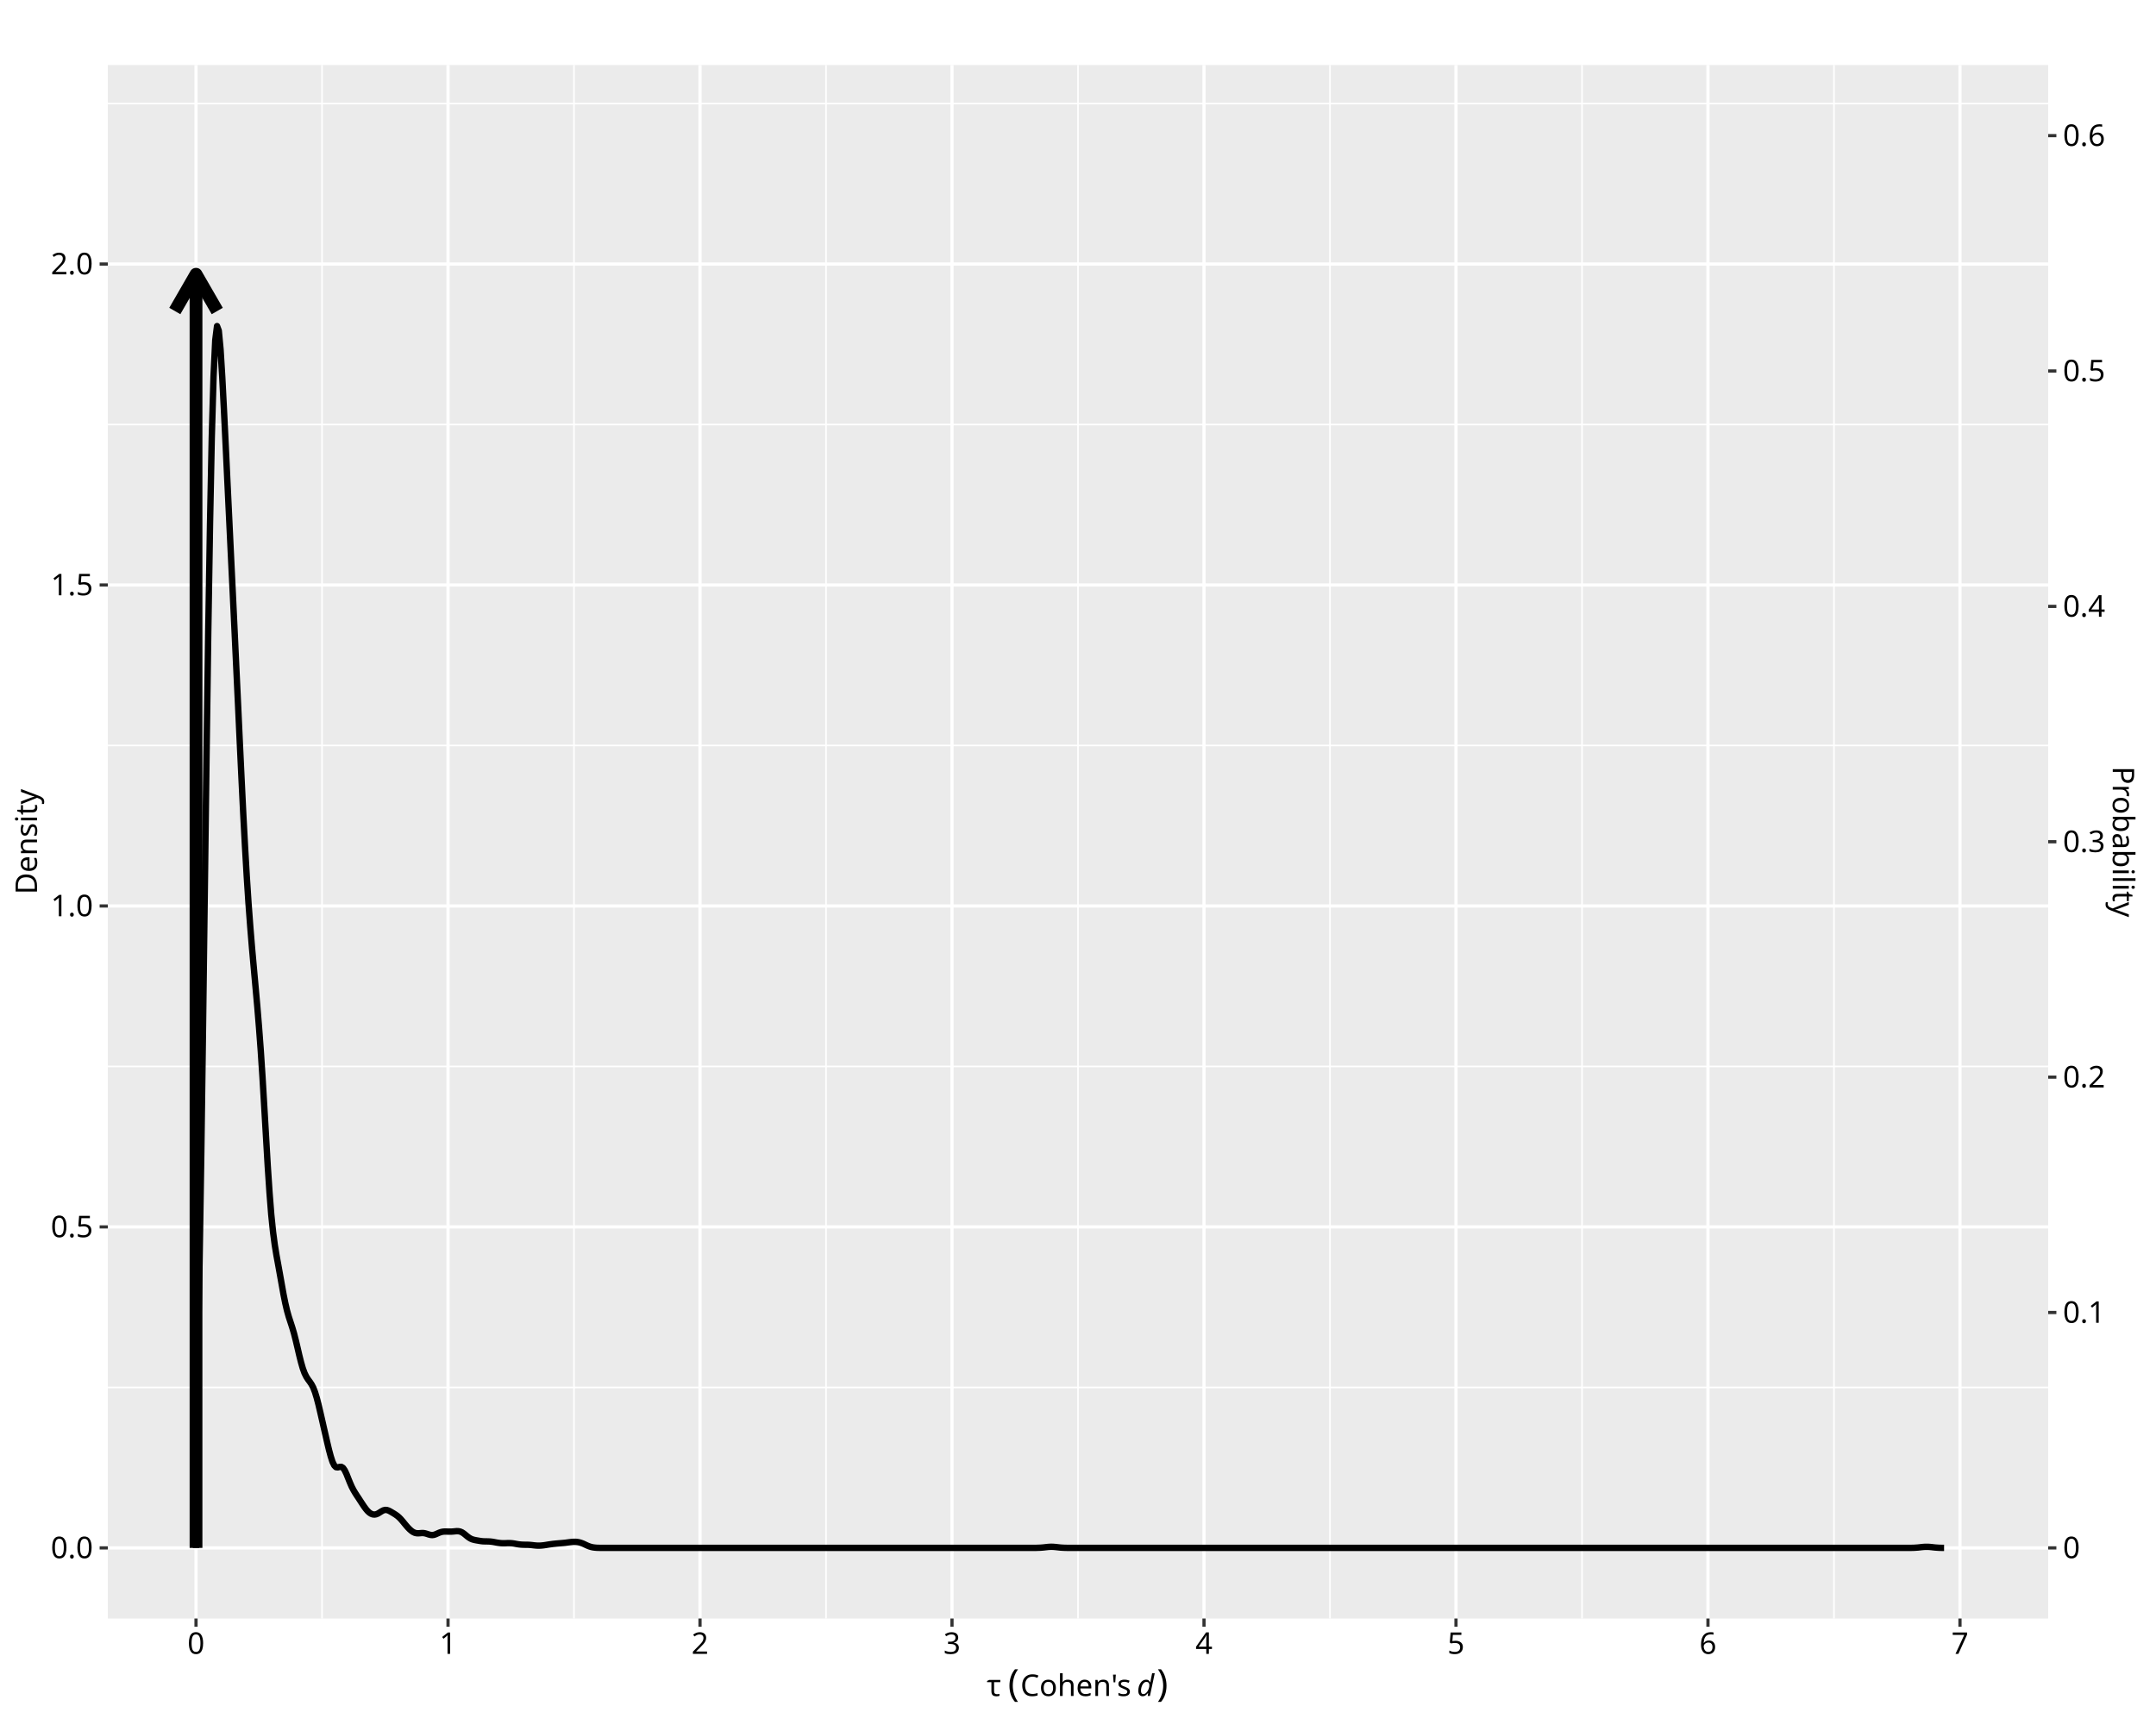
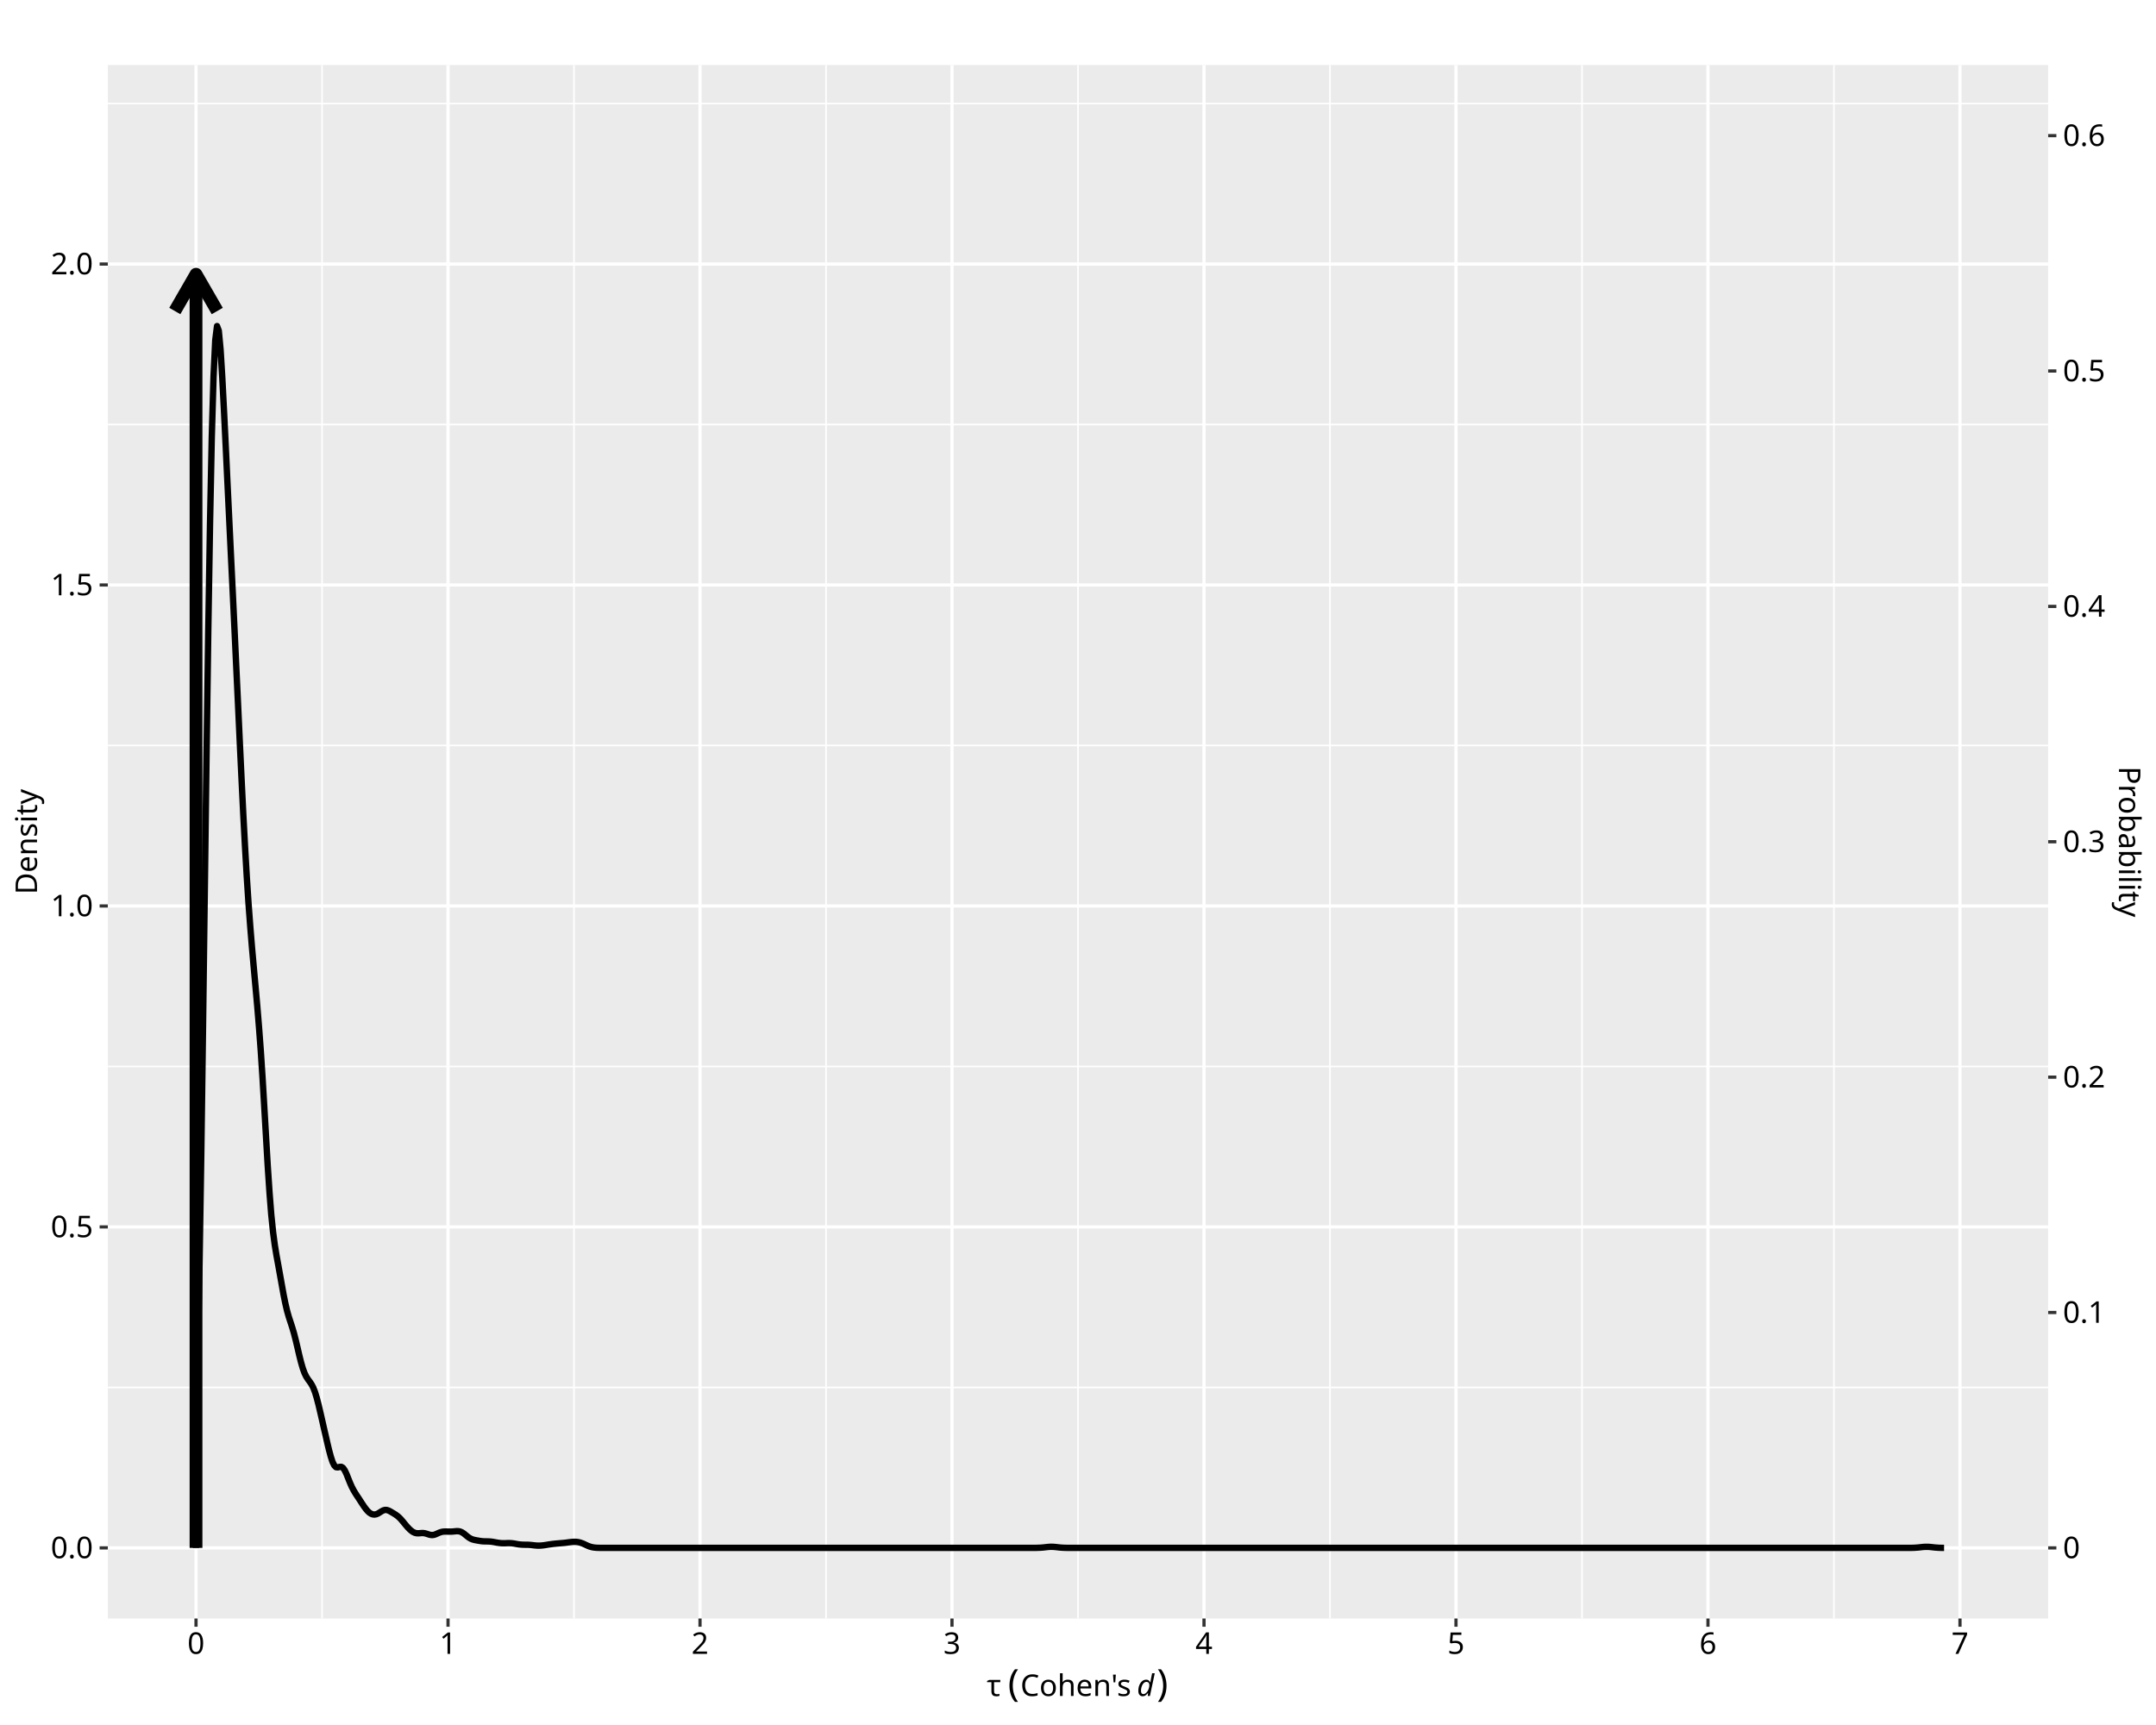
<svg xmlns="http://www.w3.org/2000/svg" class="svglite" data-engine-version="2.0" width="720.00pt" height="576.00pt" viewBox="0 0 720.00 576.00">
  <defs>
    <style type="text/css">
    .svglite line, .svglite polyline, .svglite polygon, .svglite path, .svglite rect, .svglite circle {
      fill: none;
      stroke: #000000;
      stroke-linecap: round;
      stroke-linejoin: round;
      stroke-miterlimit: 10.00;
    }
  </style>
  </defs>
  <rect width="100%" height="100%" style="stroke: none; fill: #FFFFFF;" />
  <defs>
    <clipPath id="cpMC4wMHw3MjAuMDB8MC4wMHw1NzYuMDA=">
      <rect x="0.00" y="0.00" width="720.00" height="576.00" />
    </clipPath>
  </defs>
  <g clip-path="url(#cpMC4wMHw3MjAuMDB8MC4wMHw1NzYuMDA=)">
    <rect x="0.00" y="0.00" width="720.00" height="576.00" style="stroke-width: 1.07; stroke: #FFFFFF; fill: #FFFFFF;" />
  </g>
  <defs>
    <clipPath id="cpMzYuMDF8NjgzLjk5fDIxLjcxfDU0MC40NA==">
      <rect x="36.01" y="21.71" width="647.98" height="518.73" />
    </clipPath>
  </defs>
  <g clip-path="url(#cpMzYuMDF8NjgzLjk5fDIxLjcxfDU0MC40NA==)">
    <rect x="36.01" y="21.71" width="647.98" height="518.73" style="stroke-width: 1.07; stroke: none; fill: #EBEBEB;" />
    <polyline points="36.01,463.27 683.99,463.27 " style="stroke-width: 0.53; stroke: #FFFFFF; stroke-linecap: butt;" />
    <polyline points="36.01,356.10 683.99,356.10 " style="stroke-width: 0.53; stroke: #FFFFFF; stroke-linecap: butt;" />
    <polyline points="36.01,248.92 683.99,248.92 " style="stroke-width: 0.53; stroke: #FFFFFF; stroke-linecap: butt;" />
    <polyline points="36.01,141.75 683.99,141.75 " style="stroke-width: 0.53; stroke: #FFFFFF; stroke-linecap: butt;" />
    <polyline points="36.01,34.57 683.99,34.57 " style="stroke-width: 0.53; stroke: #FFFFFF; stroke-linecap: butt;" />
    <polyline points="107.54,540.44 107.54,21.71 " style="stroke-width: 0.53; stroke: #FFFFFF; stroke-linecap: butt;" />
    <polyline points="191.69,540.44 191.69,21.71 " style="stroke-width: 0.53; stroke: #FFFFFF; stroke-linecap: butt;" />
    <polyline points="275.85,540.44 275.85,21.71 " style="stroke-width: 0.53; stroke: #FFFFFF; stroke-linecap: butt;" />
    <polyline points="360.00,540.44 360.00,21.71 " style="stroke-width: 0.53; stroke: #FFFFFF; stroke-linecap: butt;" />
    <polyline points="444.15,540.44 444.15,21.71 " style="stroke-width: 0.53; stroke: #FFFFFF; stroke-linecap: butt;" />
    <polyline points="528.31,540.44 528.31,21.71 " style="stroke-width: 0.53; stroke: #FFFFFF; stroke-linecap: butt;" />
    <polyline points="612.46,540.44 612.46,21.71 " style="stroke-width: 0.53; stroke: #FFFFFF; stroke-linecap: butt;" />
    <polyline points="36.01,516.86 683.99,516.86 " style="stroke-width: 1.07; stroke: #FFFFFF; stroke-linecap: butt;" />
    <polyline points="36.01,409.68 683.99,409.68 " style="stroke-width: 1.07; stroke: #FFFFFF; stroke-linecap: butt;" />
    <polyline points="36.01,302.51 683.99,302.51 " style="stroke-width: 1.07; stroke: #FFFFFF; stroke-linecap: butt;" />
    <polyline points="36.01,195.33 683.99,195.33 " style="stroke-width: 1.07; stroke: #FFFFFF; stroke-linecap: butt;" />
    <polyline points="36.01,88.16 683.99,88.16 " style="stroke-width: 1.07; stroke: #FFFFFF; stroke-linecap: butt;" />
    <polyline points="65.46,540.44 65.46,21.71 " style="stroke-width: 1.07; stroke: #FFFFFF; stroke-linecap: butt;" />
    <polyline points="149.62,540.44 149.62,21.71 " style="stroke-width: 1.07; stroke: #FFFFFF; stroke-linecap: butt;" />
    <polyline points="233.77,540.44 233.77,21.71 " style="stroke-width: 1.07; stroke: #FFFFFF; stroke-linecap: butt;" />
    <polyline points="317.92,540.44 317.92,21.71 " style="stroke-width: 1.07; stroke: #FFFFFF; stroke-linecap: butt;" />
    <polyline points="402.08,540.44 402.08,21.71 " style="stroke-width: 1.07; stroke: #FFFFFF; stroke-linecap: butt;" />
    <polyline points="486.23,540.44 486.23,21.71 " style="stroke-width: 1.07; stroke: #FFFFFF; stroke-linecap: butt;" />
    <polyline points="570.38,540.44 570.38,21.71 " style="stroke-width: 1.07; stroke: #FFFFFF; stroke-linecap: butt;" />
    <polyline points="654.54,540.44 654.54,21.71 " style="stroke-width: 1.07; stroke: #FFFFFF; stroke-linecap: butt;" />
    <polyline points="65.46,516.86 65.46,475.97 66.05,452.71 66.63,422.17 67.22,384.89 67.80,342.44 68.39,297.31 68.97,252.44 69.55,210.77 70.14,174.76 70.72,146.14 71.31,125.74 71.89,113.57 72.48,108.88 73.06,110.42 73.65,116.67 74.23,126.07 74.81,137.30 75.40,149.37 75.98,161.65 76.57,173.89 77.15,186.02 77.74,198.13 78.32,210.31 78.90,222.65 79.49,235.15 80.07,247.68 80.66,260.01 81.24,271.82 81.83,282.81 82.41,292.75 82.99,301.60 83.58,309.45 84.16,316.52 84.75,323.09 85.33,329.48 85.92,336.02 86.50,343.08 87.09,350.95 87.67,359.81 88.25,369.52 88.84,379.63 89.42,389.45 90.01,398.27 90.59,405.60 91.18,411.32 91.76,415.69 92.34,419.23 92.93,422.44 93.51,425.67 94.10,428.97 94.68,432.20 95.27,435.13 95.85,437.62 96.43,439.68 97.02,441.48 97.60,443.27 98.19,445.27 98.77,447.54 99.36,450.02 99.94,452.53 100.53,454.88 101.11,456.89 101.69,458.48 102.28,459.68 102.86,460.59 103.45,461.38 104.03,462.24 104.62,463.36 105.20,464.87 105.78,466.78 106.37,469.04 106.95,471.51 107.54,474.07 108.12,476.64 108.71,479.20 109.29,481.72 109.87,484.15 110.46,486.34 111.04,488.13 111.63,489.33 112.21,489.91 112.80,489.98 113.38,489.83 113.97,489.79 114.55,490.13 115.13,490.97 115.72,492.21 116.30,493.67 116.89,495.13 117.47,496.45 118.06,497.58 118.64,498.56 119.22,499.46 119.81,500.34 120.39,501.24 120.98,502.14 121.56,503.01 122.15,503.82 122.73,504.51 123.31,505.06 123.90,505.45 124.48,505.67 125.07,505.73 125.65,505.63 126.24,505.38 126.82,505.02 127.41,504.65 127.99,504.34 128.57,504.18 129.16,504.20 129.74,504.38 130.33,504.68 130.91,505.02 131.50,505.37 132.08,505.74 132.66,506.15 133.25,506.65 133.83,507.24 134.42,507.92 135.00,508.63 135.59,509.34 136.17,510.01 136.75,510.61 137.34,511.13 137.92,511.54 138.51,511.82 139.09,511.96 139.68,511.99 140.26,511.95 140.85,511.90 141.43,511.91 142.01,512.01 142.60,512.18 143.18,512.38 143.77,512.53 144.35,512.58 144.94,512.50 145.52,512.30 146.10,512.04 146.69,511.78 147.27,511.58 147.86,511.45 148.44,511.40 149.03,511.40 149.61,511.42 150.19,511.43 150.78,511.42 151.36,511.38 151.95,511.32 152.53,511.27 153.12,511.29 153.70,511.41 154.29,511.67 154.87,512.05 155.45,512.52 156.04,513.01 156.62,513.44 157.21,513.79 157.79,514.03 158.38,514.19 158.96,514.31 159.54,514.41 160.13,514.51 160.71,514.60 161.30,514.66 161.88,514.68 162.47,514.69 163.05,514.70 163.63,514.73 164.22,514.79 164.80,514.88 165.39,514.99 165.97,515.10 166.56,515.19 167.14,515.26 167.73,515.30 168.31,515.31 168.89,515.29 169.48,515.26 170.06,515.26 170.65,515.28 171.23,515.34 171.82,515.43 172.40,515.54 172.98,515.64 173.57,515.72 174.15,515.77 174.74,515.80 175.32,515.81 175.91,515.81 176.49,515.83 177.07,515.87 177.66,515.93 178.24,516.00 178.83,516.06 179.41,516.10 180.00,516.11 180.58,516.09 181.17,516.04 181.75,515.97 182.33,515.88 182.92,515.78 183.50,515.69 184.09,515.61 184.67,515.53 185.26,515.47 185.84,515.41 186.42,515.36 187.01,515.31 187.59,515.26 188.18,515.21 188.76,515.15 189.35,515.07 189.93,514.99 190.51,514.92 191.10,514.86 191.68,514.83 192.27,514.83 192.85,514.89 193.44,515.00 194.02,515.17 194.61,515.39 195.19,515.65 195.77,515.93 196.36,516.19 196.94,516.41 197.53,516.58 198.11,516.70 198.70,516.77 199.28,516.82 199.86,516.84 200.45,516.85 201.03,516.86 201.62,516.86 202.20,516.86 202.79,516.86 203.37,516.86 203.95,516.86 204.54,516.86 205.12,516.86 205.71,516.86 206.29,516.86 206.88,516.86 207.46,516.86 208.05,516.86 208.63,516.86 209.21,516.86 209.80,516.86 210.38,516.86 210.97,516.86 211.55,516.86 212.14,516.86 212.72,516.86 213.30,516.86 213.89,516.86 214.47,516.86 215.06,516.86 215.64,516.86 216.23,516.86 216.81,516.86 217.40,516.86 217.98,516.86 218.56,516.86 219.15,516.86 219.73,516.86 220.32,516.86 220.90,516.86 221.49,516.86 222.07,516.86 222.65,516.86 223.24,516.86 223.82,516.86 224.41,516.86 224.99,516.86 225.58,516.86 226.16,516.86 226.74,516.86 227.33,516.86 227.91,516.86 228.50,516.86 229.08,516.86 229.67,516.86 230.25,516.86 230.84,516.86 231.42,516.86 232.00,516.86 232.59,516.86 233.17,516.86 233.76,516.86 234.34,516.86 234.93,516.86 235.51,516.86 236.09,516.86 236.68,516.86 237.26,516.86 237.85,516.86 238.43,516.86 239.02,516.86 239.60,516.86 240.18,516.86 240.77,516.86 241.35,516.86 241.94,516.86 242.52,516.86 243.11,516.86 243.69,516.86 244.28,516.86 244.86,516.86 245.44,516.86 246.03,516.86 246.61,516.86 247.20,516.86 247.78,516.86 248.37,516.86 248.95,516.86 249.53,516.86 250.12,516.86 250.70,516.86 251.29,516.86 251.87,516.86 252.46,516.86 253.04,516.86 253.62,516.86 254.21,516.86 254.79,516.86 255.38,516.86 255.96,516.86 256.55,516.86 257.13,516.86 257.72,516.86 258.30,516.86 258.88,516.86 259.47,516.86 260.05,516.86 260.64,516.86 261.22,516.86 261.81,516.86 262.39,516.86 262.97,516.86 263.56,516.86 264.14,516.86 264.73,516.86 265.31,516.86 265.90,516.86 266.48,516.86 267.06,516.86 267.65,516.86 268.23,516.86 268.82,516.86 269.40,516.86 269.99,516.86 270.57,516.86 271.16,516.86 271.74,516.86 272.32,516.86 272.91,516.86 273.49,516.86 274.08,516.86 274.66,516.86 275.25,516.86 275.83,516.86 276.41,516.86 277.00,516.86 277.58,516.86 278.17,516.86 278.75,516.86 279.34,516.86 279.92,516.86 280.50,516.86 281.09,516.86 281.67,516.86 282.26,516.86 282.84,516.86 283.43,516.86 284.01,516.86 284.60,516.86 285.18,516.86 285.76,516.86 286.35,516.86 286.93,516.86 287.52,516.86 288.10,516.86 288.69,516.86 289.27,516.86 289.85,516.86 290.44,516.86 291.02,516.86 291.61,516.86 292.19,516.86 292.78,516.86 293.36,516.86 293.94,516.86 294.53,516.86 295.11,516.86 295.70,516.86 296.28,516.86 296.87,516.86 297.45,516.86 298.04,516.86 298.62,516.86 299.20,516.86 299.79,516.86 300.37,516.86 300.96,516.86 301.54,516.86 302.13,516.86 302.71,516.86 303.29,516.86 303.88,516.86 304.46,516.86 305.05,516.86 305.63,516.86 306.22,516.86 306.80,516.86 307.38,516.86 307.97,516.86 308.55,516.86 309.14,516.86 309.72,516.86 310.31,516.86 310.89,516.86 311.48,516.86 312.06,516.86 312.64,516.86 313.23,516.86 313.81,516.86 314.40,516.86 314.98,516.86 315.57,516.86 316.15,516.86 316.73,516.86 317.32,516.86 317.90,516.86 318.49,516.86 319.07,516.86 319.66,516.86 320.24,516.86 320.82,516.86 321.41,516.86 321.99,516.86 322.58,516.86 323.16,516.86 323.75,516.86 324.33,516.86 324.92,516.86 325.50,516.86 326.08,516.86 326.67,516.86 327.25,516.86 327.84,516.86 328.42,516.86 329.01,516.86 329.59,516.86 330.17,516.86 330.76,516.86 331.34,516.86 331.93,516.86 332.51,516.86 333.10,516.86 333.68,516.86 334.26,516.86 334.85,516.86 335.43,516.86 336.02,516.86 336.60,516.86 337.19,516.86 337.77,516.86 338.36,516.86 338.94,516.86 339.52,516.86 340.11,516.86 340.69,516.86 341.28,516.86 341.86,516.86 342.45,516.86 343.03,516.86 343.61,516.86 344.20,516.86 344.78,516.86 345.37,516.85 345.95,516.85 346.54,516.83 347.12,516.81 347.70,516.78 348.29,516.73 348.87,516.67 349.46,516.60 350.04,516.54 350.63,516.50 351.21,516.49 351.80,516.51 352.38,516.56 352.96,516.62 353.55,516.69 354.13,516.75 354.72,516.79 355.30,516.82 355.89,516.84 356.47,516.85 357.05,516.86 357.64,516.86 358.22,516.86 358.81,516.86 359.39,516.86 359.98,516.86 360.56,516.86 361.14,516.86 361.73,516.86 362.31,516.86 362.90,516.86 363.48,516.86 364.07,516.86 364.65,516.86 365.24,516.86 365.82,516.86 366.40,516.86 366.99,516.86 367.57,516.86 368.16,516.86 368.74,516.86 369.33,516.86 369.91,516.86 370.49,516.86 371.08,516.86 371.66,516.86 372.25,516.86 372.83,516.86 373.42,516.86 374.00,516.86 374.58,516.86 375.17,516.86 375.75,516.86 376.34,516.86 376.92,516.86 377.51,516.86 378.09,516.86 378.68,516.86 379.26,516.86 379.84,516.86 380.43,516.86 381.01,516.86 381.60,516.86 382.18,516.86 382.77,516.86 383.35,516.86 383.93,516.86 384.52,516.86 385.10,516.86 385.69,516.86 386.27,516.86 386.86,516.86 387.44,516.86 388.02,516.86 388.61,516.86 389.19,516.86 389.78,516.86 390.36,516.86 390.95,516.86 391.53,516.86 392.12,516.86 392.70,516.86 393.28,516.86 393.87,516.86 394.45,516.86 395.04,516.86 395.62,516.86 396.21,516.86 396.79,516.86 397.37,516.86 397.96,516.86 398.54,516.86 399.13,516.86 399.71,516.86 400.30,516.86 400.88,516.86 401.46,516.86 402.05,516.86 402.63,516.86 403.22,516.86 403.80,516.86 404.39,516.86 404.97,516.86 405.56,516.86 406.14,516.86 406.72,516.86 407.31,516.86 407.89,516.86 408.48,516.86 409.06,516.86 409.65,516.86 410.23,516.86 410.81,516.86 411.40,516.86 411.98,516.86 412.57,516.86 413.15,516.86 413.74,516.86 414.32,516.86 414.91,516.86 415.49,516.86 416.07,516.86 416.66,516.86 417.24,516.86 417.83,516.86 418.41,516.86 419.00,516.86 419.58,516.86 420.16,516.86 420.75,516.86 421.33,516.86 421.92,516.86 422.50,516.86 423.09,516.86 423.67,516.86 424.25,516.86 424.84,516.86 425.42,516.86 426.01,516.86 426.59,516.86 427.18,516.86 427.76,516.86 428.35,516.86 428.93,516.86 429.51,516.86 430.10,516.86 430.68,516.86 431.27,516.86 431.85,516.86 432.44,516.86 433.02,516.86 433.60,516.86 434.19,516.86 434.77,516.86 435.36,516.86 435.94,516.86 436.53,516.86 437.11,516.86 437.69,516.86 438.28,516.86 438.86,516.86 439.45,516.86 440.03,516.86 440.62,516.86 441.20,516.86 441.79,516.86 442.37,516.86 442.95,516.86 443.54,516.86 444.12,516.86 444.71,516.86 445.29,516.86 445.88,516.86 446.46,516.86 447.04,516.86 447.63,516.86 448.21,516.86 448.80,516.86 449.38,516.86 449.97,516.86 450.55,516.86 451.13,516.86 451.72,516.86 452.30,516.86 452.89,516.86 453.47,516.86 454.06,516.86 454.64,516.86 455.23,516.86 455.81,516.86 456.39,516.86 456.98,516.86 457.56,516.86 458.15,516.86 458.73,516.86 459.32,516.86 459.90,516.86 460.48,516.86 461.07,516.86 461.65,516.86 462.24,516.86 462.82,516.86 463.41,516.86 463.99,516.86 464.57,516.86 465.16,516.86 465.74,516.86 466.33,516.86 466.91,516.86 467.50,516.86 468.08,516.86 468.67,516.86 469.25,516.86 469.83,516.86 470.42,516.86 471.00,516.86 471.59,516.86 472.17,516.86 472.76,516.86 473.34,516.86 473.92,516.86 474.51,516.86 475.09,516.86 475.68,516.86 476.26,516.86 476.85,516.86 477.43,516.86 478.01,516.86 478.60,516.86 479.18,516.86 479.77,516.86 480.35,516.86 480.94,516.86 481.52,516.86 482.11,516.86 482.69,516.86 483.27,516.86 483.86,516.86 484.44,516.86 485.03,516.86 485.61,516.86 486.20,516.86 486.78,516.86 487.36,516.86 487.95,516.86 488.53,516.86 489.12,516.86 489.70,516.86 490.29,516.86 490.87,516.86 491.45,516.86 492.04,516.86 492.62,516.86 493.21,516.86 493.79,516.86 494.38,516.86 494.96,516.86 495.55,516.86 496.13,516.86 496.71,516.86 497.30,516.86 497.88,516.86 498.47,516.86 499.05,516.86 499.64,516.86 500.22,516.86 500.80,516.86 501.39,516.86 501.97,516.86 502.56,516.86 503.14,516.86 503.73,516.86 504.31,516.86 504.89,516.86 505.48,516.86 506.06,516.86 506.65,516.86 507.23,516.86 507.82,516.86 508.40,516.86 508.99,516.86 509.57,516.86 510.15,516.86 510.74,516.86 511.32,516.86 511.91,516.86 512.49,516.86 513.08,516.86 513.66,516.86 514.24,516.86 514.83,516.86 515.41,516.86 516.00,516.86 516.58,516.86 517.17,516.86 517.75,516.86 518.33,516.86 518.92,516.86 519.50,516.86 520.09,516.86 520.67,516.86 521.26,516.86 521.84,516.86 522.43,516.86 523.01,516.86 523.59,516.86 524.18,516.86 524.76,516.86 525.35,516.86 525.93,516.86 526.52,516.86 527.10,516.86 527.68,516.86 528.27,516.86 528.85,516.86 529.44,516.86 530.02,516.86 530.61,516.86 531.19,516.86 531.77,516.86 532.36,516.86 532.94,516.86 533.53,516.86 534.11,516.86 534.70,516.86 535.28,516.86 535.87,516.86 536.45,516.86 537.03,516.86 537.62,516.86 538.20,516.86 538.79,516.86 539.37,516.86 539.96,516.86 540.54,516.86 541.12,516.86 541.71,516.86 542.29,516.86 542.88,516.86 543.46,516.86 544.05,516.86 544.63,516.86 545.21,516.86 545.80,516.86 546.38,516.86 546.97,516.86 547.55,516.86 548.14,516.86 548.72,516.86 549.31,516.86 549.89,516.86 550.47,516.86 551.06,516.86 551.64,516.86 552.23,516.86 552.81,516.86 553.40,516.86 553.98,516.86 554.56,516.86 555.15,516.86 555.73,516.86 556.32,516.86 556.90,516.86 557.49,516.86 558.07,516.86 558.65,516.86 559.24,516.86 559.82,516.86 560.41,516.86 560.99,516.86 561.58,516.86 562.16,516.86 562.75,516.86 563.33,516.86 563.91,516.86 564.50,516.86 565.08,516.86 565.67,516.86 566.25,516.86 566.84,516.86 567.42,516.86 568.00,516.86 568.59,516.86 569.17,516.86 569.76,516.86 570.34,516.86 570.93,516.86 571.51,516.86 572.09,516.86 572.68,516.86 573.26,516.86 573.85,516.86 574.43,516.86 575.02,516.86 575.60,516.86 576.19,516.86 576.77,516.86 577.35,516.86 577.94,516.86 578.52,516.86 579.11,516.86 579.69,516.86 580.28,516.86 580.86,516.86 581.44,516.86 582.03,516.86 582.61,516.86 583.20,516.86 583.78,516.86 584.37,516.86 584.95,516.86 585.53,516.86 586.12,516.86 586.70,516.86 587.29,516.86 587.87,516.86 588.46,516.86 589.04,516.86 589.63,516.86 590.21,516.86 590.79,516.86 591.38,516.86 591.96,516.86 592.55,516.86 593.13,516.86 593.72,516.86 594.30,516.86 594.88,516.86 595.47,516.86 596.05,516.86 596.64,516.86 597.22,516.86 597.81,516.86 598.39,516.86 598.97,516.86 599.56,516.86 600.14,516.86 600.73,516.86 601.31,516.86 601.90,516.86 602.48,516.86 603.07,516.86 603.65,516.86 604.23,516.86 604.82,516.86 605.40,516.86 605.99,516.86 606.57,516.86 607.16,516.86 607.74,516.86 608.32,516.86 608.91,516.86 609.49,516.86 610.08,516.86 610.66,516.86 611.25,516.86 611.83,516.86 612.42,516.86 613.00,516.86 613.58,516.86 614.17,516.86 614.75,516.86 615.34,516.86 615.92,516.86 616.51,516.86 617.09,516.86 617.67,516.86 618.26,516.86 618.84,516.86 619.43,516.86 620.01,516.86 620.60,516.86 621.18,516.86 621.76,516.86 622.35,516.86 622.93,516.86 623.52,516.86 624.10,516.86 624.69,516.86 625.27,516.86 625.86,516.86 626.44,516.86 627.02,516.86 627.61,516.86 628.19,516.86 628.78,516.86 629.36,516.86 629.95,516.86 630.53,516.86 631.11,516.86 631.70,516.86 632.28,516.86 632.87,516.86 633.45,516.86 634.04,516.86 634.62,516.86 635.20,516.86 635.79,516.86 636.37,516.86 636.96,516.86 637.54,516.85 638.13,516.85 638.71,516.84 639.30,516.82 639.88,516.78 640.46,516.74 641.05,516.68 641.63,516.61 642.22,516.55 642.80,516.51 643.39,516.50 643.97,516.51 644.55,516.55 645.14,516.61 645.72,516.68 646.31,516.74 646.89,516.78 647.48,516.82 648.06,516.84 648.64,516.85 649.23,516.85 " style="stroke-width: 2.13; stroke-linecap: butt;" />
    <line x1="65.46" y1="516.86" x2="65.46" y2="91.57" style="stroke-width: 4.27; stroke-linecap: butt;" />
    <polyline points="72.55,103.85 65.46,91.57 58.38,103.85 " style="stroke-width: 4.27; stroke-linecap: butt;" />
  </g>
  <g clip-path="url(#cpMC4wMHw3MjAuMDB8MC4wMHw1NzYuMDA=)">
    <text x="31.08" y="520.30" text-anchor="end" style="font-size: 10.00px; font-family: sans;" textLength="13.90px" lengthAdjust="spacingAndGlyphs">0.0</text>
    <text x="31.08" y="413.12" text-anchor="end" style="font-size: 10.00px; font-family: sans;" textLength="13.90px" lengthAdjust="spacingAndGlyphs">0.5</text>
    <text x="31.08" y="305.95" text-anchor="end" style="font-size: 10.00px; font-family: sans;" textLength="13.90px" lengthAdjust="spacingAndGlyphs">1.0</text>
    <text x="31.08" y="198.77" text-anchor="end" style="font-size: 10.00px; font-family: sans;" textLength="13.90px" lengthAdjust="spacingAndGlyphs">1.5</text>
    <text x="31.08" y="91.60" text-anchor="end" style="font-size: 10.00px; font-family: sans;" textLength="13.90px" lengthAdjust="spacingAndGlyphs">2.0</text>
    <polyline points="33.27,516.86 36.01,516.86 " style="stroke-width: 1.07; stroke: #333333; stroke-linecap: butt;" />
    <polyline points="33.27,409.68 36.01,409.68 " style="stroke-width: 1.07; stroke: #333333; stroke-linecap: butt;" />
    <polyline points="33.27,302.51 36.01,302.51 " style="stroke-width: 1.07; stroke: #333333; stroke-linecap: butt;" />
    <polyline points="33.27,195.33 36.01,195.33 " style="stroke-width: 1.07; stroke: #333333; stroke-linecap: butt;" />
    <polyline points="33.27,88.16 36.01,88.16 " style="stroke-width: 1.07; stroke: #333333; stroke-linecap: butt;" />
-     <polyline points="683.99,516.86 686.73,516.86 " style="stroke-width: 1.07; stroke: #333333; stroke-linecap: butt;" />
-     <polyline points="683.99,438.26 686.73,438.26 " style="stroke-width: 1.07; stroke: #333333; stroke-linecap: butt;" />
-     <polyline points="683.99,359.67 686.73,359.67 " style="stroke-width: 1.07; stroke: #333333; stroke-linecap: butt;" />
-     <polyline points="683.99,281.07 686.73,281.07 " style="stroke-width: 1.07; stroke: #333333; stroke-linecap: butt;" />
-     <polyline points="683.99,202.48 686.73,202.48 " style="stroke-width: 1.07; stroke: #333333; stroke-linecap: butt;" />
-     <polyline points="683.99,123.88 686.73,123.88 " style="stroke-width: 1.07; stroke: #333333; stroke-linecap: butt;" />
-     <polyline points="683.99,45.29 686.73,45.29 " style="stroke-width: 1.07; stroke: #333333; stroke-linecap: butt;" />
+     <polyline points="686.73,516.86 683.99,516.86 " style="stroke-width: 1.07; stroke: #333333; stroke-linecap: butt;" />
+     <polyline points="686.73,438.26 683.99,438.26 " style="stroke-width: 1.07; stroke: #333333; stroke-linecap: butt;" />
+     <polyline points="686.73,359.67 683.99,359.67 " style="stroke-width: 1.07; stroke: #333333; stroke-linecap: butt;" />
+     <polyline points="686.73,281.07 683.99,281.07 " style="stroke-width: 1.07; stroke: #333333; stroke-linecap: butt;" />
+     <polyline points="686.73,202.48 683.99,202.48 " style="stroke-width: 1.07; stroke: #333333; stroke-linecap: butt;" />
+     <polyline points="686.73,123.88 683.99,123.88 " style="stroke-width: 1.07; stroke: #333333; stroke-linecap: butt;" />
+     <polyline points="686.73,45.29 683.99,45.29 " style="stroke-width: 1.07; stroke: #333333; stroke-linecap: butt;" />
    <text x="688.92" y="520.30" style="font-size: 10.00px; font-family: sans;" textLength="5.56px" lengthAdjust="spacingAndGlyphs">0</text>
    <text x="688.92" y="441.70" style="font-size: 10.00px; font-family: sans;" textLength="13.90px" lengthAdjust="spacingAndGlyphs">0.1</text>
    <text x="688.92" y="363.11" style="font-size: 10.00px; font-family: sans;" textLength="13.90px" lengthAdjust="spacingAndGlyphs">0.2</text>
    <text x="688.92" y="284.51" style="font-size: 10.00px; font-family: sans;" textLength="13.90px" lengthAdjust="spacingAndGlyphs">0.3</text>
    <text x="688.92" y="205.92" style="font-size: 10.00px; font-family: sans;" textLength="13.90px" lengthAdjust="spacingAndGlyphs">0.4</text>
    <text x="688.92" y="127.32" style="font-size: 10.00px; font-family: sans;" textLength="13.90px" lengthAdjust="spacingAndGlyphs">0.5</text>
    <text x="688.92" y="48.73" style="font-size: 10.00px; font-family: sans;" textLength="13.90px" lengthAdjust="spacingAndGlyphs">0.6</text>
    <polyline points="65.46,543.18 65.46,540.44 " style="stroke-width: 1.07; stroke: #333333; stroke-linecap: butt;" />
    <polyline points="149.62,543.18 149.62,540.44 " style="stroke-width: 1.07; stroke: #333333; stroke-linecap: butt;" />
    <polyline points="233.77,543.18 233.77,540.44 " style="stroke-width: 1.07; stroke: #333333; stroke-linecap: butt;" />
    <polyline points="317.92,543.18 317.92,540.44 " style="stroke-width: 1.07; stroke: #333333; stroke-linecap: butt;" />
    <polyline points="402.08,543.18 402.08,540.44 " style="stroke-width: 1.07; stroke: #333333; stroke-linecap: butt;" />
    <polyline points="486.23,543.18 486.23,540.44 " style="stroke-width: 1.07; stroke: #333333; stroke-linecap: butt;" />
    <polyline points="570.38,543.18 570.38,540.44 " style="stroke-width: 1.07; stroke: #333333; stroke-linecap: butt;" />
    <polyline points="654.54,543.18 654.54,540.44 " style="stroke-width: 1.07; stroke: #333333; stroke-linecap: butt;" />
    <text x="65.46" y="552.25" text-anchor="middle" style="font-size: 10.00px; font-family: sans;" textLength="5.56px" lengthAdjust="spacingAndGlyphs">0</text>
    <text x="149.62" y="552.25" text-anchor="middle" style="font-size: 10.00px; font-family: sans;" textLength="5.56px" lengthAdjust="spacingAndGlyphs">1</text>
    <text x="233.77" y="552.25" text-anchor="middle" style="font-size: 10.00px; font-family: sans;" textLength="5.56px" lengthAdjust="spacingAndGlyphs">2</text>
    <text x="317.92" y="552.25" text-anchor="middle" style="font-size: 10.00px; font-family: sans;" textLength="5.56px" lengthAdjust="spacingAndGlyphs">3</text>
    <text x="402.08" y="552.25" text-anchor="middle" style="font-size: 10.00px; font-family: sans;" textLength="5.56px" lengthAdjust="spacingAndGlyphs">4</text>
    <text x="486.23" y="552.25" text-anchor="middle" style="font-size: 10.00px; font-family: sans;" textLength="5.56px" lengthAdjust="spacingAndGlyphs">5</text>
    <text x="570.38" y="552.25" text-anchor="middle" style="font-size: 10.00px; font-family: sans;" textLength="5.56px" lengthAdjust="spacingAndGlyphs">6</text>
    <text x="654.54" y="552.25" text-anchor="middle" style="font-size: 10.00px; font-family: sans;" textLength="5.56px" lengthAdjust="spacingAndGlyphs">7</text>
    <text x="329.54" y="566.31" style="font-size: 10.00px; font-family: sans;" textLength="4.57px" lengthAdjust="spacingAndGlyphs">τ</text>
    <text x="334.11" y="566.31" style="font-size: 10.00px; font-family: sans;" textLength="2.50px" lengthAdjust="spacingAndGlyphs"> </text>
    <text x="336.61" y="566.31" style="font-size: 12.50px; font-family: sans;" textLength="4.16px" lengthAdjust="spacingAndGlyphs">(</text>
    <text x="340.77" y="566.31" style="font-size: 10.00px; font-family: sans;" textLength="36.38px" lengthAdjust="spacingAndGlyphs">Cohen's</text>
    <text x="377.16" y="566.31" style="font-size: 10.00px; font-family: sans;" textLength="2.50px" lengthAdjust="spacingAndGlyphs"> </text>
    <text x="379.66" y="566.31" style="font-size: 10.00px; font-style: italic; font-family: sans;" textLength="5.56px" lengthAdjust="spacingAndGlyphs">d</text>
    <text x="386.31" y="566.31" style="font-size: 12.50px; font-family: sans;" textLength="4.16px" lengthAdjust="spacingAndGlyphs">)</text>
    <text transform="translate(12.36,281.07) rotate(-90)" text-anchor="middle" style="font-size: 10.00px; font-family: sans;" textLength="33.35px" lengthAdjust="spacingAndGlyphs">Density</text>
-     <text transform="translate(705.56,281.07) rotate(90)" text-anchor="middle" style="font-size: 10.00px; font-family: sans;" textLength="46.69px" lengthAdjust="spacingAndGlyphs">Probability</text>
+     <text transform="translate(707.64,281.07) rotate(90)" text-anchor="middle" style="font-size: 10.00px; font-family: sans;" textLength="46.69px" lengthAdjust="spacingAndGlyphs">Probability</text>
  </g>
</svg>
